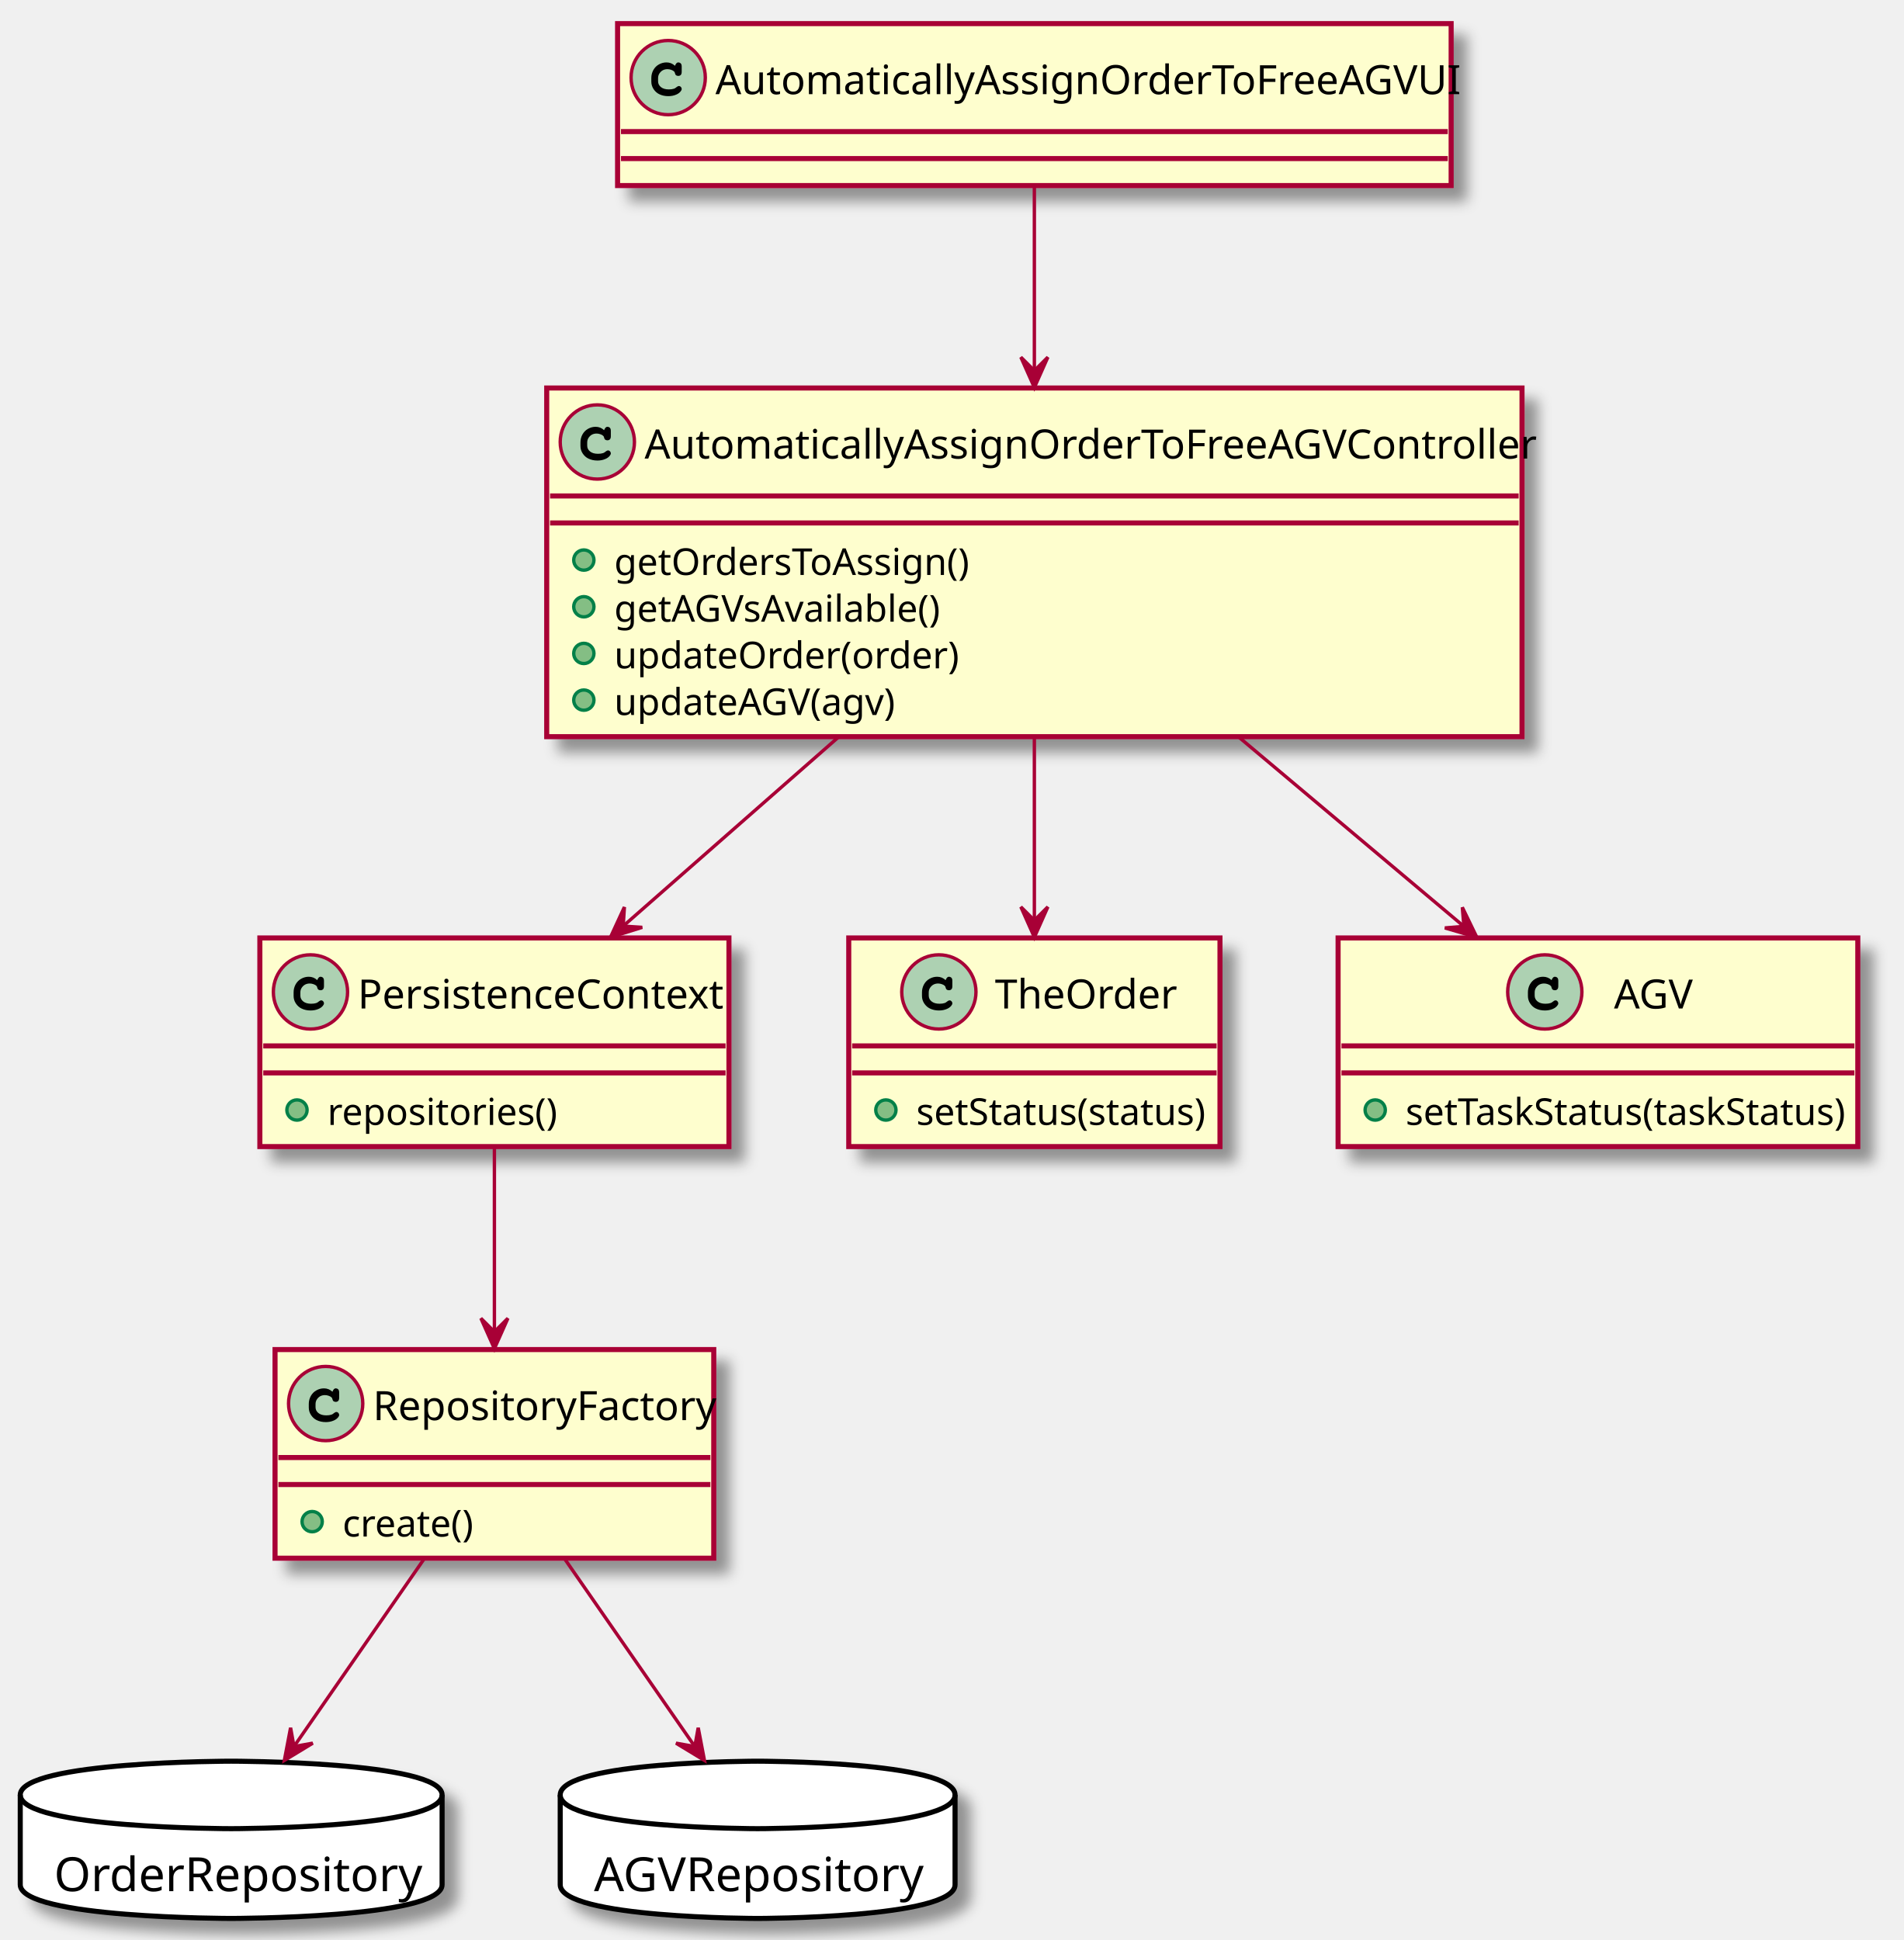
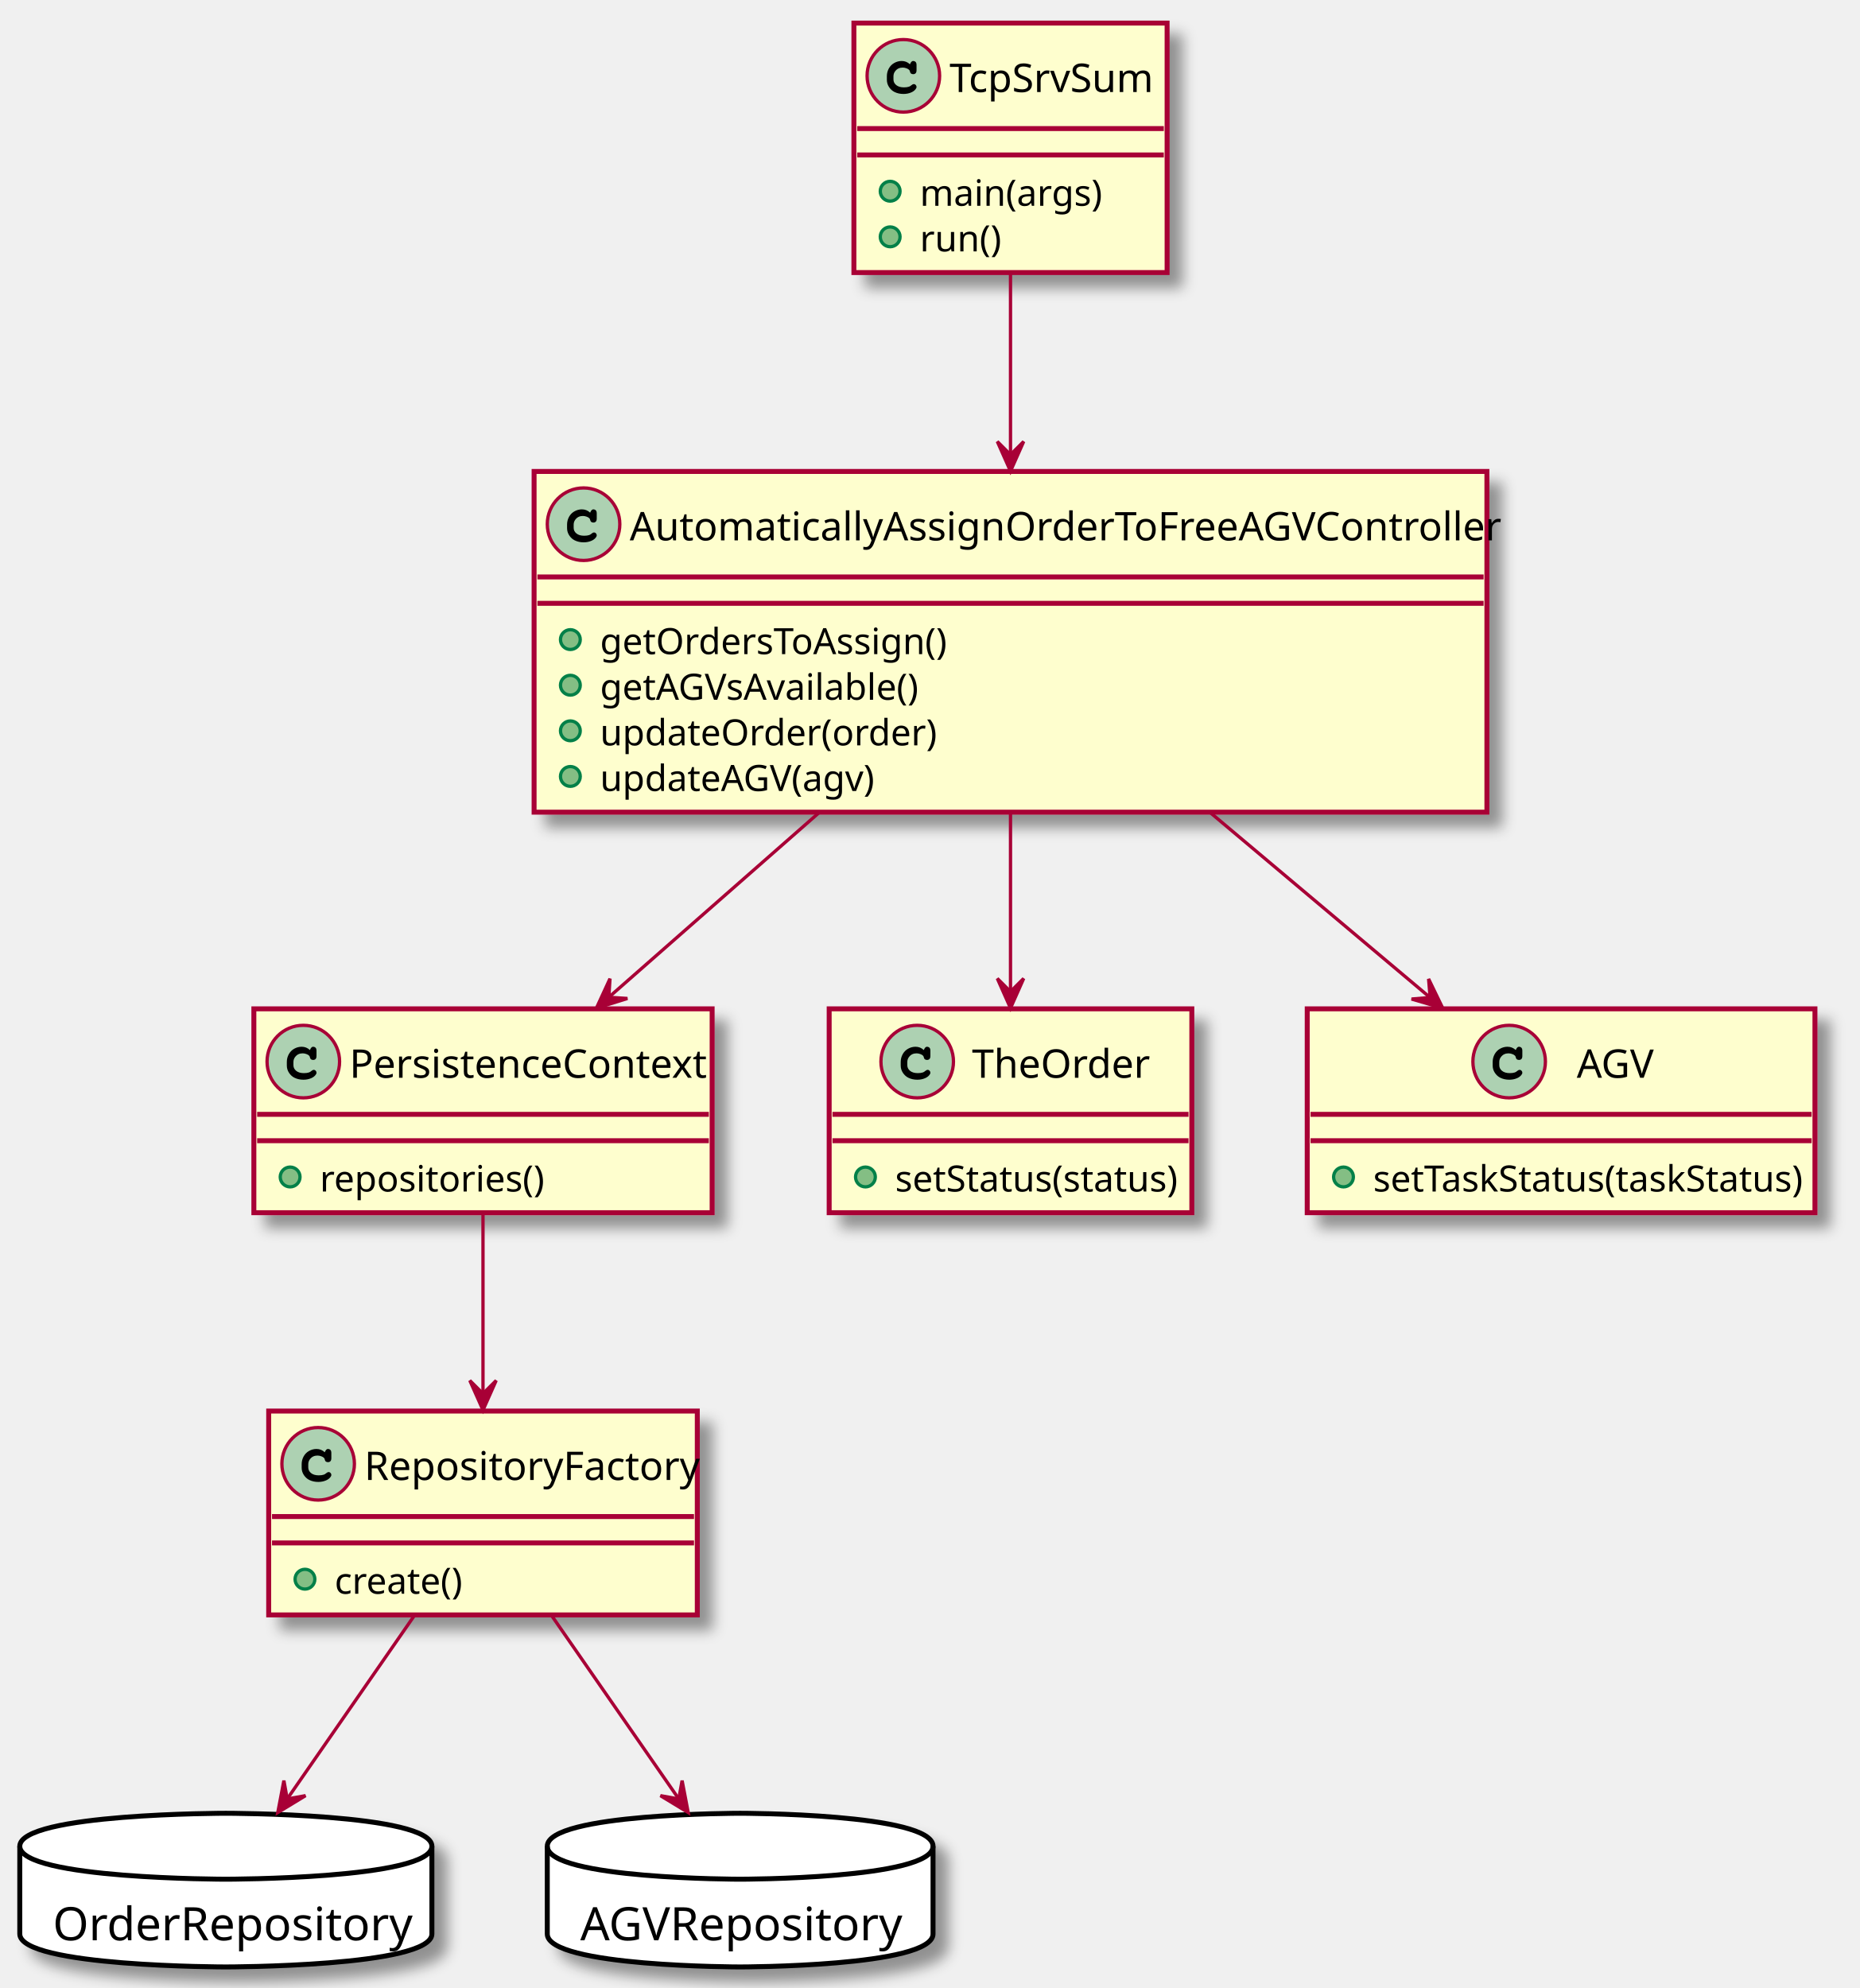
- <svg xmlns="http://www.w3.org/2000/svg" contentScriptType="application/ecmascript" contentStyleType="text/css" height="575px" preserveAspectRatio="none" style="width:564px;height:575px;background:#FFFFFF;" version="1.1" viewBox="0 0 564 575" width="564px" zoomAndPan="magnify">
+ <svg xmlns="http://www.w3.org/2000/svg" contentScriptType="application/ecmascript" contentStyleType="text/css" height="603px" preserveAspectRatio="none" style="width:564px;height:603px;background:#FFFFFF;" version="1.1" viewBox="0 0 564 603" width="564px" zoomAndPan="magnify">
  <defs>
-     <filter height="300%" id="f1x1dgup598dtv" width="300%" x="-1" y="-1">
+     <filter height="300%" id="f1twws07o2faf8" width="300%" x="-1" y="-1">
      <feGaussianBlur result="blurOut" stdDeviation="2.0" />
      <feColorMatrix in="blurOut" result="blurOut2" type="matrix" values="0 0 0 0 0 0 0 0 0 0 0 0 0 0 0 0 0 0 .4 0" />
      <feOffset dx="4.0" dy="4.0" in="blurOut2" result="blurOut3" />
      <feBlend in="SourceGraphic" in2="blurOut3" mode="normal" />
    </filter>
  </defs>
  <g>
-     <path d="M6,532 C6,522 68.5,522 68.5,522 C68.5,522 131,522 131,532 L131,558.609 C131,568.609 68.5,568.609 68.5,568.609 C68.5,568.609 6,568.609 6,558.609 L6,532 " fill="#FFFFFF" filter="url(#f1x1dgup598dtv)" style="stroke:#000000;stroke-width:1.5;" />
-     <path d="M6,532 C6,542 68.5,542 68.5,542 C68.5,542 131,542 131,532 " fill="none" style="stroke:#000000;stroke-width:1.5;" />
-     <text fill="#000000" font-family="sans-serif" font-size="14" lengthAdjust="spacing" textLength="105" x="16" y="560.533">OrderRepository</text>
-     <path d="M166,532 C166,522 224.5,522 224.5,522 C224.5,522 283,522 283,532 L283,558.609 C283,568.609 224.5,568.609 224.5,568.609 C224.5,568.609 166,568.609 166,558.609 L166,532 " fill="#FFFFFF" filter="url(#f1x1dgup598dtv)" style="stroke:#000000;stroke-width:1.5;" />
-     <path d="M166,532 C166,542 224.5,542 224.5,542 C224.5,542 283,542 283,532 " fill="none" style="stroke:#000000;stroke-width:1.5;" />
-     <text fill="#000000" font-family="sans-serif" font-size="14" lengthAdjust="spacing" textLength="97" x="176" y="560.533">AGVRepository</text>
-     <rect codeLine="2" fill="#FEFECE" filter="url(#f1x1dgup598dtv)" height="48" id="AutomaticallyAssignOrderToFreeAGVUI" style="stroke:#A80036;stroke-width:1.5;" width="247" x="183" y="7" />
-     <ellipse cx="198" cy="23" fill="#ADD1B2" rx="11" ry="11" style="stroke:#A80036;stroke-width:1.0;" />
-     <path d="M200,19.5 Q200.203,19 200.438,18.75 Q200.672,18.5 200.938,18.5 Q201.406,18.5 201.703,18.781 Q202,19.062 202,19.719 L202,21.281 Q202,21.938 201.719,22.219 Q201.438,22.5 201,22.5 Q200.609,22.5 200.359,22.328 Q200.109,22.156 200,21.703 Q199.953,21.391 199.781,21.219 Q199.469,20.891 198.906,20.703 Q198.344,20.5 197.781,20.5 Q197.078,20.5 196.484,20.781 Q195.906,21.062 195.453,21.688 Q195,22.312 195,23.172 L195,24.094 Q195,25.125 195.844,25.812 Q196.688,26.5 198.188,26.5 Q199.078,26.5 199.703,26.297 Q200.062,26.188 200.469,25.828 Q200.734,25.625 200.875,25.562 Q201.016,25.5 201.188,25.5 Q201.516,25.5 201.75,25.766 Q202,26.016 202,26.375 Q202,26.719 201.656,27.125 Q201.156,27.719 200.359,28.047 Q199.312,28.5 198.031,28.5 Q196.531,28.5 195.328,27.906 Q194.359,27.438 193.672,26.422 Q193,25.406 193,24.203 L193,23.109 Q193,21.859 193.594,20.766 Q194.203,19.672 195.25,19.094 Q196.312,18.5 197.5,18.5 Q198.219,18.5 198.844,18.75 Q199.469,19 200,19.5 Z " fill="#000000" />
-     <text fill="#000000" font-family="sans-serif" font-size="12" lengthAdjust="spacing" textLength="215" x="212" y="27.91">AutomaticallyAssignOrderToFreeAGVUI</text>
-     <line style="stroke:#A80036;stroke-width:1.5;" x1="184" x2="429" y1="39" y2="39" />
-     <line style="stroke:#A80036;stroke-width:1.5;" x1="184" x2="429" y1="47" y2="47" />
-     <rect codeLine="5" fill="#FEFECE" filter="url(#f1x1dgup598dtv)" height="103.344" id="AutomaticallyAssignOrderToFreeAGVController" style="stroke:#A80036;stroke-width:1.5;" width="289" x="162" y="115" />
-     <ellipse cx="177" cy="131" fill="#ADD1B2" rx="11" ry="11" style="stroke:#A80036;stroke-width:1.0;" />
-     <path d="M179,127.5 Q179.203,127 179.438,126.75 Q179.672,126.5 179.938,126.5 Q180.406,126.5 180.703,126.781 Q181,127.062 181,127.719 L181,129.281 Q181,129.938 180.719,130.219 Q180.438,130.5 180,130.5 Q179.609,130.5 179.359,130.328 Q179.109,130.156 179,129.703 Q178.953,129.391 178.781,129.219 Q178.469,128.891 177.906,128.703 Q177.344,128.5 176.781,128.5 Q176.078,128.5 175.484,128.781 Q174.906,129.062 174.453,129.688 Q174,130.312 174,131.172 L174,132.094 Q174,133.125 174.844,133.812 Q175.688,134.5 177.188,134.5 Q178.078,134.5 178.703,134.297 Q179.062,134.188 179.469,133.828 Q179.734,133.625 179.875,133.562 Q180.016,133.5 180.188,133.5 Q180.516,133.5 180.75,133.766 Q181,134.016 181,134.375 Q181,134.719 180.656,135.125 Q180.156,135.719 179.359,136.047 Q178.312,136.5 177.031,136.5 Q175.531,136.5 174.328,135.906 Q173.359,135.438 172.672,134.422 Q172,133.406 172,132.203 L172,131.109 Q172,129.859 172.594,128.766 Q173.203,127.672 174.25,127.094 Q175.312,126.5 176.5,126.5 Q177.219,126.5 177.844,126.75 Q178.469,127 179,127.5 Z " fill="#000000" />
-     <text fill="#000000" font-family="sans-serif" font-size="12" lengthAdjust="spacing" textLength="257" x="191" y="135.91">AutomaticallyAssignOrderToFreeAGVController</text>
-     <line style="stroke:#A80036;stroke-width:1.5;" x1="163" x2="450" y1="147" y2="147" />
-     <line style="stroke:#A80036;stroke-width:1.5;" x1="163" x2="450" y1="155" y2="155" />
-     <ellipse cx="173" cy="166" fill="#84BE84" rx="3" ry="3" style="stroke:#038048;stroke-width:1.0;" />
-     <text fill="#000000" font-family="sans-serif" font-size="11" lengthAdjust="spacing" textLength="103" x="182" y="170.419">getOrdersToAssign()</text>
-     <ellipse cx="173" cy="179.836" fill="#84BE84" rx="3" ry="3" style="stroke:#038048;stroke-width:1.0;" />
-     <text fill="#000000" font-family="sans-serif" font-size="11" lengthAdjust="spacing" textLength="97" x="182" y="184.255">getAGVsAvailable()</text>
-     <ellipse cx="173" cy="193.672" fill="#84BE84" rx="3" ry="3" style="stroke:#038048;stroke-width:1.0;" />
-     <text fill="#000000" font-family="sans-serif" font-size="11" lengthAdjust="spacing" textLength="95" x="182" y="198.091">updateOrder(order)</text>
-     <ellipse cx="173" cy="207.508" fill="#84BE84" rx="3" ry="3" style="stroke:#038048;stroke-width:1.0;" />
-     <text fill="#000000" font-family="sans-serif" font-size="11" lengthAdjust="spacing" textLength="83" x="182" y="211.927">updateAGV(agv)</text>
-     <rect codeLine="12" fill="#FEFECE" filter="url(#f1x1dgup598dtv)" height="61.836" id="PersistenceContext" style="stroke:#A80036;stroke-width:1.5;" width="139" x="77" y="278" />
-     <ellipse cx="92" cy="294" fill="#ADD1B2" rx="11" ry="11" style="stroke:#A80036;stroke-width:1.0;" />
-     <path d="M94,290.5 Q94.203,290 94.438,289.75 Q94.672,289.5 94.938,289.5 Q95.406,289.5 95.703,289.781 Q96,290.062 96,290.719 L96,292.281 Q96,292.938 95.719,293.219 Q95.438,293.5 95,293.5 Q94.609,293.5 94.359,293.328 Q94.109,293.156 94,292.703 Q93.953,292.391 93.781,292.219 Q93.469,291.891 92.906,291.703 Q92.344,291.5 91.781,291.5 Q91.078,291.5 90.484,291.781 Q89.906,292.062 89.453,292.688 Q89,293.312 89,294.172 L89,295.094 Q89,296.125 89.844,296.812 Q90.688,297.5 92.188,297.5 Q93.078,297.5 93.703,297.297 Q94.062,297.188 94.469,296.828 Q94.734,296.625 94.875,296.562 Q95.016,296.5 95.188,296.5 Q95.516,296.5 95.75,296.766 Q96,297.016 96,297.375 Q96,297.719 95.656,298.125 Q95.156,298.719 94.359,299.047 Q93.312,299.5 92.031,299.5 Q90.531,299.5 89.328,298.906 Q88.359,298.438 87.672,297.422 Q87,296.406 87,295.203 L87,294.109 Q87,292.859 87.594,291.766 Q88.203,290.672 89.25,290.094 Q90.312,289.5 91.5,289.5 Q92.219,289.5 92.844,289.75 Q93.469,290 94,290.5 Z " fill="#000000" />
-     <text fill="#000000" font-family="sans-serif" font-size="12" lengthAdjust="spacing" textLength="107" x="106" y="298.91">PersistenceContext</text>
-     <line style="stroke:#A80036;stroke-width:1.5;" x1="78" x2="215" y1="310" y2="310" />
-     <line style="stroke:#A80036;stroke-width:1.5;" x1="78" x2="215" y1="318" y2="318" />
-     <ellipse cx="88" cy="329" fill="#84BE84" rx="3" ry="3" style="stroke:#038048;stroke-width:1.0;" />
-     <text fill="#000000" font-family="sans-serif" font-size="11" lengthAdjust="spacing" textLength="65" x="97" y="333.419">repositories()</text>
-     <rect codeLine="16" fill="#FEFECE" filter="url(#f1x1dgup598dtv)" height="61.836" id="RepositoryFactory" style="stroke:#A80036;stroke-width:1.5;" width="130" x="81.5" y="400" />
-     <ellipse cx="96.5" cy="416" fill="#ADD1B2" rx="11" ry="11" style="stroke:#A80036;stroke-width:1.0;" />
-     <path d="M98.5,412.5 Q98.703,412 98.938,411.75 Q99.172,411.5 99.438,411.5 Q99.906,411.5 100.203,411.781 Q100.5,412.062 100.5,412.719 L100.5,414.281 Q100.5,414.938 100.219,415.219 Q99.938,415.5 99.5,415.5 Q99.109,415.5 98.859,415.328 Q98.609,415.156 98.5,414.703 Q98.453,414.391 98.281,414.219 Q97.969,413.891 97.406,413.703 Q96.844,413.5 96.281,413.5 Q95.578,413.5 94.984,413.781 Q94.406,414.062 93.953,414.688 Q93.5,415.312 93.5,416.172 L93.5,417.094 Q93.5,418.125 94.344,418.812 Q95.188,419.5 96.688,419.5 Q97.578,419.5 98.203,419.297 Q98.562,419.188 98.969,418.828 Q99.234,418.625 99.375,418.562 Q99.516,418.5 99.688,418.5 Q100.016,418.5 100.25,418.766 Q100.5,419.016 100.5,419.375 Q100.5,419.719 100.156,420.125 Q99.656,420.719 98.859,421.047 Q97.812,421.5 96.531,421.5 Q95.031,421.5 93.828,420.906 Q92.859,420.438 92.172,419.422 Q91.5,418.406 91.5,417.203 L91.5,416.109 Q91.5,414.859 92.094,413.766 Q92.703,412.672 93.75,412.094 Q94.812,411.5 96,411.5 Q96.719,411.5 97.344,411.75 Q97.969,412 98.5,412.5 Z " fill="#000000" />
-     <text fill="#000000" font-family="sans-serif" font-size="12" lengthAdjust="spacing" textLength="98" x="110.5" y="420.91">RepositoryFactory</text>
-     <line style="stroke:#A80036;stroke-width:1.5;" x1="82.5" x2="210.5" y1="432" y2="432" />
-     <line style="stroke:#A80036;stroke-width:1.5;" x1="82.5" x2="210.5" y1="440" y2="440" />
-     <ellipse cx="92.5" cy="451" fill="#84BE84" rx="3" ry="3" style="stroke:#038048;stroke-width:1.0;" />
-     <text fill="#000000" font-family="sans-serif" font-size="11" lengthAdjust="spacing" textLength="39" x="101.5" y="455.419">create()</text>
-     <rect codeLine="26" fill="#FEFECE" filter="url(#f1x1dgup598dtv)" height="61.836" id="TheOrder" style="stroke:#A80036;stroke-width:1.5;" width="110" x="251.5" y="278" />
-     <ellipse cx="278.2" cy="294" fill="#ADD1B2" rx="11" ry="11" style="stroke:#A80036;stroke-width:1.0;" />
-     <path d="M280.2,290.5 Q280.403,290 280.637,289.75 Q280.872,289.5 281.137,289.5 Q281.606,289.5 281.903,289.781 Q282.2,290.062 282.2,290.719 L282.2,292.281 Q282.2,292.938 281.919,293.219 Q281.637,293.5 281.2,293.5 Q280.809,293.5 280.559,293.328 Q280.309,293.156 280.2,292.703 Q280.153,292.391 279.981,292.219 Q279.669,291.891 279.106,291.703 Q278.544,291.5 277.981,291.5 Q277.278,291.5 276.684,291.781 Q276.106,292.062 275.653,292.688 Q275.2,293.312 275.2,294.172 L275.2,295.094 Q275.2,296.125 276.044,296.812 Q276.887,297.5 278.387,297.5 Q279.278,297.5 279.903,297.297 Q280.262,297.188 280.669,296.828 Q280.934,296.625 281.075,296.562 Q281.216,296.5 281.387,296.5 Q281.716,296.5 281.95,296.766 Q282.2,297.016 282.2,297.375 Q282.2,297.719 281.856,298.125 Q281.356,298.719 280.559,299.047 Q279.512,299.5 278.231,299.5 Q276.731,299.5 275.528,298.906 Q274.559,298.438 273.872,297.422 Q273.2,296.406 273.2,295.203 L273.2,294.109 Q273.2,292.859 273.794,291.766 Q274.403,290.672 275.45,290.094 Q276.512,289.5 277.7,289.5 Q278.419,289.5 279.044,289.75 Q279.669,290 280.2,290.5 Z " fill="#000000" />
-     <text fill="#000000" font-family="sans-serif" font-size="12" lengthAdjust="spacing" textLength="52" x="294.8" y="298.91">TheOrder</text>
-     <line style="stroke:#A80036;stroke-width:1.5;" x1="252.5" x2="360.5" y1="310" y2="310" />
-     <line style="stroke:#A80036;stroke-width:1.5;" x1="252.5" x2="360.5" y1="318" y2="318" />
-     <ellipse cx="262.5" cy="329" fill="#84BE84" rx="3" ry="3" style="stroke:#038048;stroke-width:1.0;" />
-     <text fill="#000000" font-family="sans-serif" font-size="11" lengthAdjust="spacing" textLength="84" x="271.5" y="333.419">setStatus(status)</text>
-     <rect codeLine="30" fill="#FEFECE" filter="url(#f1x1dgup598dtv)" height="61.836" id="AGV" style="stroke:#A80036;stroke-width:1.5;" width="154" x="396.5" y="278" />
-     <ellipse cx="457.75" cy="294" fill="#ADD1B2" rx="11" ry="11" style="stroke:#A80036;stroke-width:1.0;" />
-     <path d="M459.75,290.5 Q459.953,290 460.188,289.75 Q460.422,289.5 460.688,289.5 Q461.156,289.5 461.453,289.781 Q461.75,290.062 461.75,290.719 L461.75,292.281 Q461.75,292.938 461.469,293.219 Q461.188,293.5 460.75,293.5 Q460.359,293.5 460.109,293.328 Q459.859,293.156 459.75,292.703 Q459.703,292.391 459.531,292.219 Q459.219,291.891 458.656,291.703 Q458.094,291.5 457.531,291.5 Q456.828,291.5 456.234,291.781 Q455.656,292.062 455.203,292.688 Q454.75,293.312 454.75,294.172 L454.75,295.094 Q454.75,296.125 455.594,296.812 Q456.438,297.5 457.938,297.5 Q458.828,297.5 459.453,297.297 Q459.812,297.188 460.219,296.828 Q460.484,296.625 460.625,296.562 Q460.766,296.5 460.938,296.5 Q461.266,296.5 461.5,296.766 Q461.75,297.016 461.75,297.375 Q461.75,297.719 461.406,298.125 Q460.906,298.719 460.109,299.047 Q459.062,299.5 457.781,299.5 Q456.281,299.5 455.078,298.906 Q454.109,298.438 453.422,297.422 Q452.75,296.406 452.75,295.203 L452.75,294.109 Q452.75,292.859 453.344,291.766 Q453.953,290.672 455,290.094 Q456.062,289.5 457.25,289.5 Q457.969,289.5 458.594,289.75 Q459.219,290 459.75,290.5 Z " fill="#000000" />
-     <text fill="#000000" font-family="sans-serif" font-size="12" lengthAdjust="spacing" textLength="23" x="478.25" y="298.91">AGV</text>
-     <line style="stroke:#A80036;stroke-width:1.5;" x1="397.5" x2="549.5" y1="310" y2="310" />
-     <line style="stroke:#A80036;stroke-width:1.5;" x1="397.5" x2="549.5" y1="318" y2="318" />
-     <ellipse cx="407.5" cy="329" fill="#84BE84" rx="3" ry="3" style="stroke:#038048;stroke-width:1.0;" />
-     <text fill="#000000" font-family="sans-serif" font-size="11" lengthAdjust="spacing" textLength="128" x="416.5" y="333.419">setTaskStatus(taskStatus)</text>
-     <path codeLine="34" d="M306.5,55.25 C306.5,70.28 306.5,90.51 306.5,109.53 " fill="none" id="AutomaticallyAssignOrderToFreeAGVUI-to-AutomaticallyAssignOrderToFreeAGVController" style="stroke:#A80036;stroke-width:1.0;" />
-     <polygon fill="#A80036" points="306.5,114.86,310.5,105.86,306.5,109.86,302.5,105.86,306.5,114.86" style="stroke:#A80036;stroke-width:1.0;" />
-     <path codeLine="36" d="M248.74,218.22 C227.42,236.94 203.82,257.67 184.67,274.48 " fill="none" id="AutomaticallyAssignOrderToFreeAGVController-to-PersistenceContext" style="stroke:#A80036;stroke-width:1.0;" />
-     <polygon fill="#A80036" points="180.9,277.79,190.302,274.856,184.657,274.49,185.022,268.845,180.9,277.79" style="stroke:#A80036;stroke-width:1.0;" />
-     <path codeLine="38" d="M146.5,340.28 C146.5,356.77 146.5,377.26 146.5,394.49 " fill="none" id="PersistenceContext-to-RepositoryFactory" style="stroke:#A80036;stroke-width:1.0;" />
-     <polygon fill="#A80036" points="146.5,399.73,150.5,390.73,146.5,394.73,142.5,390.73,146.5,399.73" style="stroke:#A80036;stroke-width:1.0;" />
-     <path codeLine="40" d="M125.6,462.15 C113.62,479.43 98.71,500.93 87.13,517.63 " fill="none" id="RepositoryFactory-to-OrderRepository" style="stroke:#A80036;stroke-width:1.0;" />
-     <polygon fill="#A80036" points="84.26,521.77,92.679,516.659,87.112,517.663,86.108,512.096,84.26,521.77" style="stroke:#A80036;stroke-width:1.0;" />
-     <path codeLine="41" d="M167.4,462.15 C179.38,479.43 194.29,500.93 205.87,517.63 " fill="none" id="RepositoryFactory-to-AGVRepository" style="stroke:#A80036;stroke-width:1.0;" />
-     <polygon fill="#A80036" points="208.74,521.77,206.892,512.096,205.888,517.663,200.321,516.659,208.74,521.77" style="stroke:#A80036;stroke-width:1.0;" />
-     <path codeLine="43" d="M306.5,218.22 C306.5,236.32 306.5,256.29 306.5,272.79 " fill="none" id="AutomaticallyAssignOrderToFreeAGVController-to-TheOrder" style="stroke:#A80036;stroke-width:1.0;" />
-     <polygon fill="#A80036" points="306.5,277.79,310.5,268.79,306.5,272.79,302.5,268.79,306.5,277.79" style="stroke:#A80036;stroke-width:1.0;" />
-     <path codeLine="44" d="M366.79,218.22 C389.04,236.94 413.67,257.67 433.66,274.48 " fill="none" id="AutomaticallyAssignOrderToFreeAGVController-to-AGV" style="stroke:#A80036;stroke-width:1.0;" />
-     <polygon fill="#A80036" points="437.6,277.79,433.315,268.922,433.784,274.56,428.146,275.029,437.6,277.79" style="stroke:#A80036;stroke-width:1.0;" />
+     <path d="M6,560 C6,550 68.5,550 68.5,550 C68.5,550 131,550 131,560 L131,586.609 C131,596.609 68.5,596.609 68.5,596.609 C68.5,596.609 6,596.609 6,586.609 L6,560 " fill="#FFFFFF" filter="url(#f1twws07o2faf8)" style="stroke:#000000;stroke-width:1.5;" />
+     <path d="M6,560 C6,570 68.5,570 68.5,570 C68.5,570 131,570 131,560 " fill="none" style="stroke:#000000;stroke-width:1.5;" />
+     <text fill="#000000" font-family="sans-serif" font-size="14" lengthAdjust="spacing" textLength="105" x="16" y="588.533">OrderRepository</text>
+     <path d="M166,560 C166,550 224.5,550 224.5,550 C224.5,550 283,550 283,560 L283,586.609 C283,596.609 224.5,596.609 224.5,596.609 C224.5,596.609 166,596.609 166,586.609 L166,560 " fill="#FFFFFF" filter="url(#f1twws07o2faf8)" style="stroke:#000000;stroke-width:1.5;" />
+     <path d="M166,560 C166,570 224.5,570 224.5,570 C224.5,570 283,570 283,560 " fill="none" style="stroke:#000000;stroke-width:1.5;" />
+     <text fill="#000000" font-family="sans-serif" font-size="14" lengthAdjust="spacing" textLength="97" x="176" y="588.533">AGVRepository</text>
+     <rect codeLine="2" fill="#FEFECE" filter="url(#f1twws07o2faf8)" height="75.672" id="TcpSrvSum" style="stroke:#A80036;stroke-width:1.5;" width="95" x="259" y="7" />
+     <ellipse cx="274" cy="23" fill="#ADD1B2" rx="11" ry="11" style="stroke:#A80036;stroke-width:1.0;" />
+     <path d="M276,19.5 Q276.203,19 276.438,18.75 Q276.672,18.5 276.938,18.5 Q277.406,18.5 277.703,18.781 Q278,19.062 278,19.719 L278,21.281 Q278,21.938 277.719,22.219 Q277.438,22.5 277,22.5 Q276.609,22.5 276.359,22.328 Q276.109,22.156 276,21.703 Q275.953,21.391 275.781,21.219 Q275.469,20.891 274.906,20.703 Q274.344,20.5 273.781,20.5 Q273.078,20.5 272.484,20.781 Q271.906,21.062 271.453,21.688 Q271,22.312 271,23.172 L271,24.094 Q271,25.125 271.844,25.812 Q272.688,26.5 274.188,26.5 Q275.078,26.5 275.703,26.297 Q276.062,26.188 276.469,25.828 Q276.734,25.625 276.875,25.562 Q277.016,25.5 277.188,25.5 Q277.516,25.5 277.75,25.766 Q278,26.016 278,26.375 Q278,26.719 277.656,27.125 Q277.156,27.719 276.359,28.047 Q275.312,28.5 274.031,28.5 Q272.531,28.5 271.328,27.906 Q270.359,27.438 269.672,26.422 Q269,25.406 269,24.203 L269,23.109 Q269,21.859 269.594,20.766 Q270.203,19.672 271.25,19.094 Q272.312,18.5 273.5,18.5 Q274.219,18.5 274.844,18.75 Q275.469,19 276,19.5 Z " fill="#000000" />
+     <text fill="#000000" font-family="sans-serif" font-size="12" lengthAdjust="spacing" textLength="63" x="288" y="27.91">TcpSrvSum</text>
+     <line style="stroke:#A80036;stroke-width:1.5;" x1="260" x2="353" y1="39" y2="39" />
+     <line style="stroke:#A80036;stroke-width:1.5;" x1="260" x2="353" y1="47" y2="47" />
+     <ellipse cx="270" cy="58" fill="#84BE84" rx="3" ry="3" style="stroke:#038048;stroke-width:1.0;" />
+     <text fill="#000000" font-family="sans-serif" font-size="11" lengthAdjust="spacing" textLength="52" x="279" y="62.419">main(args)</text>
+     <ellipse cx="270" cy="71.836" fill="#84BE84" rx="3" ry="3" style="stroke:#038048;stroke-width:1.0;" />
+     <text fill="#000000" font-family="sans-serif" font-size="11" lengthAdjust="spacing" textLength="24" x="279" y="76.255">run()</text>
+     <rect codeLine="7" fill="#FEFECE" filter="url(#f1twws07o2faf8)" height="103.344" id="AutomaticallyAssignOrderToFreeAGVController" style="stroke:#A80036;stroke-width:1.5;" width="289" x="162" y="143" />
+     <ellipse cx="177" cy="159" fill="#ADD1B2" rx="11" ry="11" style="stroke:#A80036;stroke-width:1.0;" />
+     <path d="M179,155.5 Q179.203,155 179.438,154.75 Q179.672,154.5 179.938,154.5 Q180.406,154.5 180.703,154.781 Q181,155.062 181,155.719 L181,157.281 Q181,157.938 180.719,158.219 Q180.438,158.5 180,158.5 Q179.609,158.5 179.359,158.328 Q179.109,158.156 179,157.703 Q178.953,157.391 178.781,157.219 Q178.469,156.891 177.906,156.703 Q177.344,156.5 176.781,156.5 Q176.078,156.5 175.484,156.781 Q174.906,157.062 174.453,157.688 Q174,158.312 174,159.172 L174,160.094 Q174,161.125 174.844,161.812 Q175.688,162.5 177.188,162.5 Q178.078,162.5 178.703,162.297 Q179.062,162.188 179.469,161.828 Q179.734,161.625 179.875,161.562 Q180.016,161.5 180.188,161.5 Q180.516,161.5 180.75,161.766 Q181,162.016 181,162.375 Q181,162.719 180.656,163.125 Q180.156,163.719 179.359,164.047 Q178.312,164.5 177.031,164.5 Q175.531,164.5 174.328,163.906 Q173.359,163.438 172.672,162.422 Q172,161.406 172,160.203 L172,159.109 Q172,157.859 172.594,156.766 Q173.203,155.672 174.25,155.094 Q175.312,154.5 176.5,154.5 Q177.219,154.5 177.844,154.75 Q178.469,155 179,155.5 Z " fill="#000000" />
+     <text fill="#000000" font-family="sans-serif" font-size="12" lengthAdjust="spacing" textLength="257" x="191" y="163.91">AutomaticallyAssignOrderToFreeAGVController</text>
+     <line style="stroke:#A80036;stroke-width:1.5;" x1="163" x2="450" y1="175" y2="175" />
+     <line style="stroke:#A80036;stroke-width:1.5;" x1="163" x2="450" y1="183" y2="183" />
+     <ellipse cx="173" cy="194" fill="#84BE84" rx="3" ry="3" style="stroke:#038048;stroke-width:1.0;" />
+     <text fill="#000000" font-family="sans-serif" font-size="11" lengthAdjust="spacing" textLength="103" x="182" y="198.419">getOrdersToAssign()</text>
+     <ellipse cx="173" cy="207.836" fill="#84BE84" rx="3" ry="3" style="stroke:#038048;stroke-width:1.0;" />
+     <text fill="#000000" font-family="sans-serif" font-size="11" lengthAdjust="spacing" textLength="97" x="182" y="212.255">getAGVsAvailable()</text>
+     <ellipse cx="173" cy="221.672" fill="#84BE84" rx="3" ry="3" style="stroke:#038048;stroke-width:1.0;" />
+     <text fill="#000000" font-family="sans-serif" font-size="11" lengthAdjust="spacing" textLength="95" x="182" y="226.091">updateOrder(order)</text>
+     <ellipse cx="173" cy="235.508" fill="#84BE84" rx="3" ry="3" style="stroke:#038048;stroke-width:1.0;" />
+     <text fill="#000000" font-family="sans-serif" font-size="11" lengthAdjust="spacing" textLength="83" x="182" y="239.927">updateAGV(agv)</text>
+     <rect codeLine="14" fill="#FEFECE" filter="url(#f1twws07o2faf8)" height="61.836" id="PersistenceContext" style="stroke:#A80036;stroke-width:1.5;" width="139" x="77" y="306" />
+     <ellipse cx="92" cy="322" fill="#ADD1B2" rx="11" ry="11" style="stroke:#A80036;stroke-width:1.0;" />
+     <path d="M94,318.5 Q94.203,318 94.438,317.75 Q94.672,317.5 94.938,317.5 Q95.406,317.5 95.703,317.781 Q96,318.062 96,318.719 L96,320.281 Q96,320.938 95.719,321.219 Q95.438,321.5 95,321.5 Q94.609,321.5 94.359,321.328 Q94.109,321.156 94,320.703 Q93.953,320.391 93.781,320.219 Q93.469,319.891 92.906,319.703 Q92.344,319.5 91.781,319.5 Q91.078,319.5 90.484,319.781 Q89.906,320.062 89.453,320.688 Q89,321.312 89,322.172 L89,323.094 Q89,324.125 89.844,324.812 Q90.688,325.5 92.188,325.5 Q93.078,325.5 93.703,325.297 Q94.062,325.188 94.469,324.828 Q94.734,324.625 94.875,324.562 Q95.016,324.5 95.188,324.5 Q95.516,324.5 95.75,324.766 Q96,325.016 96,325.375 Q96,325.719 95.656,326.125 Q95.156,326.719 94.359,327.047 Q93.312,327.5 92.031,327.5 Q90.531,327.5 89.328,326.906 Q88.359,326.438 87.672,325.422 Q87,324.406 87,323.203 L87,322.109 Q87,320.859 87.594,319.766 Q88.203,318.672 89.25,318.094 Q90.312,317.5 91.5,317.5 Q92.219,317.5 92.844,317.75 Q93.469,318 94,318.5 Z " fill="#000000" />
+     <text fill="#000000" font-family="sans-serif" font-size="12" lengthAdjust="spacing" textLength="107" x="106" y="326.91">PersistenceContext</text>
+     <line style="stroke:#A80036;stroke-width:1.5;" x1="78" x2="215" y1="338" y2="338" />
+     <line style="stroke:#A80036;stroke-width:1.5;" x1="78" x2="215" y1="346" y2="346" />
+     <ellipse cx="88" cy="357" fill="#84BE84" rx="3" ry="3" style="stroke:#038048;stroke-width:1.0;" />
+     <text fill="#000000" font-family="sans-serif" font-size="11" lengthAdjust="spacing" textLength="65" x="97" y="361.419">repositories()</text>
+     <rect codeLine="18" fill="#FEFECE" filter="url(#f1twws07o2faf8)" height="61.836" id="RepositoryFactory" style="stroke:#A80036;stroke-width:1.5;" width="130" x="81.5" y="428" />
+     <ellipse cx="96.5" cy="444" fill="#ADD1B2" rx="11" ry="11" style="stroke:#A80036;stroke-width:1.0;" />
+     <path d="M98.5,440.5 Q98.703,440 98.938,439.75 Q99.172,439.5 99.438,439.5 Q99.906,439.5 100.203,439.781 Q100.5,440.062 100.5,440.719 L100.5,442.281 Q100.5,442.938 100.219,443.219 Q99.938,443.5 99.5,443.5 Q99.109,443.5 98.859,443.328 Q98.609,443.156 98.5,442.703 Q98.453,442.391 98.281,442.219 Q97.969,441.891 97.406,441.703 Q96.844,441.5 96.281,441.5 Q95.578,441.5 94.984,441.781 Q94.406,442.062 93.953,442.688 Q93.5,443.312 93.5,444.172 L93.5,445.094 Q93.5,446.125 94.344,446.812 Q95.188,447.5 96.688,447.5 Q97.578,447.5 98.203,447.297 Q98.562,447.188 98.969,446.828 Q99.234,446.625 99.375,446.562 Q99.516,446.5 99.688,446.5 Q100.016,446.5 100.25,446.766 Q100.5,447.016 100.5,447.375 Q100.5,447.719 100.156,448.125 Q99.656,448.719 98.859,449.047 Q97.812,449.5 96.531,449.5 Q95.031,449.5 93.828,448.906 Q92.859,448.438 92.172,447.422 Q91.5,446.406 91.5,445.203 L91.5,444.109 Q91.5,442.859 92.094,441.766 Q92.703,440.672 93.75,440.094 Q94.812,439.5 96,439.5 Q96.719,439.5 97.344,439.75 Q97.969,440 98.5,440.5 Z " fill="#000000" />
+     <text fill="#000000" font-family="sans-serif" font-size="12" lengthAdjust="spacing" textLength="98" x="110.5" y="448.91">RepositoryFactory</text>
+     <line style="stroke:#A80036;stroke-width:1.5;" x1="82.5" x2="210.5" y1="460" y2="460" />
+     <line style="stroke:#A80036;stroke-width:1.5;" x1="82.5" x2="210.5" y1="468" y2="468" />
+     <ellipse cx="92.5" cy="479" fill="#84BE84" rx="3" ry="3" style="stroke:#038048;stroke-width:1.0;" />
+     <text fill="#000000" font-family="sans-serif" font-size="11" lengthAdjust="spacing" textLength="39" x="101.5" y="483.419">create()</text>
+     <rect codeLine="28" fill="#FEFECE" filter="url(#f1twws07o2faf8)" height="61.836" id="TheOrder" style="stroke:#A80036;stroke-width:1.5;" width="110" x="251.5" y="306" />
+     <ellipse cx="278.2" cy="322" fill="#ADD1B2" rx="11" ry="11" style="stroke:#A80036;stroke-width:1.0;" />
+     <path d="M280.2,318.5 Q280.403,318 280.637,317.75 Q280.872,317.5 281.137,317.5 Q281.606,317.5 281.903,317.781 Q282.2,318.062 282.2,318.719 L282.2,320.281 Q282.2,320.938 281.919,321.219 Q281.637,321.5 281.2,321.5 Q280.809,321.5 280.559,321.328 Q280.309,321.156 280.2,320.703 Q280.153,320.391 279.981,320.219 Q279.669,319.891 279.106,319.703 Q278.544,319.5 277.981,319.5 Q277.278,319.5 276.684,319.781 Q276.106,320.062 275.653,320.688 Q275.2,321.312 275.2,322.172 L275.2,323.094 Q275.2,324.125 276.044,324.812 Q276.887,325.5 278.387,325.5 Q279.278,325.5 279.903,325.297 Q280.262,325.188 280.669,324.828 Q280.934,324.625 281.075,324.562 Q281.216,324.5 281.387,324.5 Q281.716,324.5 281.95,324.766 Q282.2,325.016 282.2,325.375 Q282.2,325.719 281.856,326.125 Q281.356,326.719 280.559,327.047 Q279.512,327.5 278.231,327.5 Q276.731,327.5 275.528,326.906 Q274.559,326.438 273.872,325.422 Q273.2,324.406 273.2,323.203 L273.2,322.109 Q273.2,320.859 273.794,319.766 Q274.403,318.672 275.45,318.094 Q276.512,317.5 277.7,317.5 Q278.419,317.5 279.044,317.75 Q279.669,318 280.2,318.5 Z " fill="#000000" />
+     <text fill="#000000" font-family="sans-serif" font-size="12" lengthAdjust="spacing" textLength="52" x="294.8" y="326.91">TheOrder</text>
+     <line style="stroke:#A80036;stroke-width:1.5;" x1="252.5" x2="360.5" y1="338" y2="338" />
+     <line style="stroke:#A80036;stroke-width:1.5;" x1="252.5" x2="360.5" y1="346" y2="346" />
+     <ellipse cx="262.5" cy="357" fill="#84BE84" rx="3" ry="3" style="stroke:#038048;stroke-width:1.0;" />
+     <text fill="#000000" font-family="sans-serif" font-size="11" lengthAdjust="spacing" textLength="84" x="271.5" y="361.419">setStatus(status)</text>
+     <rect codeLine="32" fill="#FEFECE" filter="url(#f1twws07o2faf8)" height="61.836" id="AGV" style="stroke:#A80036;stroke-width:1.5;" width="154" x="396.5" y="306" />
+     <ellipse cx="457.75" cy="322" fill="#ADD1B2" rx="11" ry="11" style="stroke:#A80036;stroke-width:1.0;" />
+     <path d="M459.75,318.5 Q459.953,318 460.188,317.75 Q460.422,317.5 460.688,317.5 Q461.156,317.5 461.453,317.781 Q461.75,318.062 461.75,318.719 L461.75,320.281 Q461.75,320.938 461.469,321.219 Q461.188,321.5 460.75,321.5 Q460.359,321.5 460.109,321.328 Q459.859,321.156 459.75,320.703 Q459.703,320.391 459.531,320.219 Q459.219,319.891 458.656,319.703 Q458.094,319.5 457.531,319.5 Q456.828,319.5 456.234,319.781 Q455.656,320.062 455.203,320.688 Q454.75,321.312 454.75,322.172 L454.75,323.094 Q454.75,324.125 455.594,324.812 Q456.438,325.5 457.938,325.5 Q458.828,325.5 459.453,325.297 Q459.812,325.188 460.219,324.828 Q460.484,324.625 460.625,324.562 Q460.766,324.5 460.938,324.5 Q461.266,324.5 461.5,324.766 Q461.75,325.016 461.75,325.375 Q461.75,325.719 461.406,326.125 Q460.906,326.719 460.109,327.047 Q459.062,327.5 457.781,327.5 Q456.281,327.5 455.078,326.906 Q454.109,326.438 453.422,325.422 Q452.75,324.406 452.75,323.203 L452.75,322.109 Q452.75,320.859 453.344,319.766 Q453.953,318.672 455,318.094 Q456.062,317.5 457.25,317.5 Q457.969,317.5 458.594,317.75 Q459.219,318 459.75,318.5 Z " fill="#000000" />
+     <text fill="#000000" font-family="sans-serif" font-size="12" lengthAdjust="spacing" textLength="23" x="478.25" y="326.91">AGV</text>
+     <line style="stroke:#A80036;stroke-width:1.5;" x1="397.5" x2="549.5" y1="338" y2="338" />
+     <line style="stroke:#A80036;stroke-width:1.5;" x1="397.5" x2="549.5" y1="346" y2="346" />
+     <ellipse cx="407.5" cy="357" fill="#84BE84" rx="3" ry="3" style="stroke:#038048;stroke-width:1.0;" />
+     <text fill="#000000" font-family="sans-serif" font-size="11" lengthAdjust="spacing" textLength="128" x="416.5" y="361.419">setTaskStatus(taskStatus)</text>
+     <path codeLine="36" d="M306.5,83.22 C306.5,99.76 306.5,119.57 306.5,137.82 " fill="none" id="TcpSrvSum-to-AutomaticallyAssignOrderToFreeAGVController" style="stroke:#A80036;stroke-width:1.0;" />
+     <polygon fill="#A80036" points="306.5,142.92,310.5,133.92,306.5,137.92,302.5,133.92,306.5,142.92" style="stroke:#A80036;stroke-width:1.0;" />
+     <path codeLine="38" d="M248.74,246.22 C227.42,264.94 203.82,285.67 184.67,302.48 " fill="none" id="AutomaticallyAssignOrderToFreeAGVController-to-PersistenceContext" style="stroke:#A80036;stroke-width:1.0;" />
+     <polygon fill="#A80036" points="180.9,305.79,190.302,302.856,184.657,302.49,185.022,296.845,180.9,305.79" style="stroke:#A80036;stroke-width:1.0;" />
+     <path codeLine="40" d="M146.5,368.28 C146.5,384.77 146.5,405.26 146.5,422.49 " fill="none" id="PersistenceContext-to-RepositoryFactory" style="stroke:#A80036;stroke-width:1.0;" />
+     <polygon fill="#A80036" points="146.5,427.73,150.5,418.73,146.5,422.73,142.5,418.73,146.5,427.73" style="stroke:#A80036;stroke-width:1.0;" />
+     <path codeLine="42" d="M125.6,490.15 C113.62,507.43 98.71,528.93 87.13,545.63 " fill="none" id="RepositoryFactory-to-OrderRepository" style="stroke:#A80036;stroke-width:1.0;" />
+     <polygon fill="#A80036" points="84.26,549.77,92.679,544.659,87.112,545.663,86.108,540.096,84.26,549.77" style="stroke:#A80036;stroke-width:1.0;" />
+     <path codeLine="43" d="M167.4,490.15 C179.38,507.43 194.29,528.93 205.87,545.63 " fill="none" id="RepositoryFactory-to-AGVRepository" style="stroke:#A80036;stroke-width:1.0;" />
+     <polygon fill="#A80036" points="208.74,549.77,206.892,540.096,205.888,545.663,200.321,544.659,208.74,549.77" style="stroke:#A80036;stroke-width:1.0;" />
+     <path codeLine="45" d="M306.5,246.22 C306.5,264.32 306.5,284.29 306.5,300.79 " fill="none" id="AutomaticallyAssignOrderToFreeAGVController-to-TheOrder" style="stroke:#A80036;stroke-width:1.0;" />
+     <polygon fill="#A80036" points="306.5,305.79,310.5,296.79,306.5,300.79,302.5,296.79,306.5,305.79" style="stroke:#A80036;stroke-width:1.0;" />
+     <path codeLine="46" d="M366.79,246.22 C389.04,264.94 413.67,285.67 433.66,302.48 " fill="none" id="AutomaticallyAssignOrderToFreeAGVController-to-AGV" style="stroke:#A80036;stroke-width:1.0;" />
+     <polygon fill="#A80036" points="437.6,305.79,433.315,296.922,433.784,302.56,428.146,303.029,437.6,305.79" style="stroke:#A80036;stroke-width:1.0;" />
  </g>
</svg>
